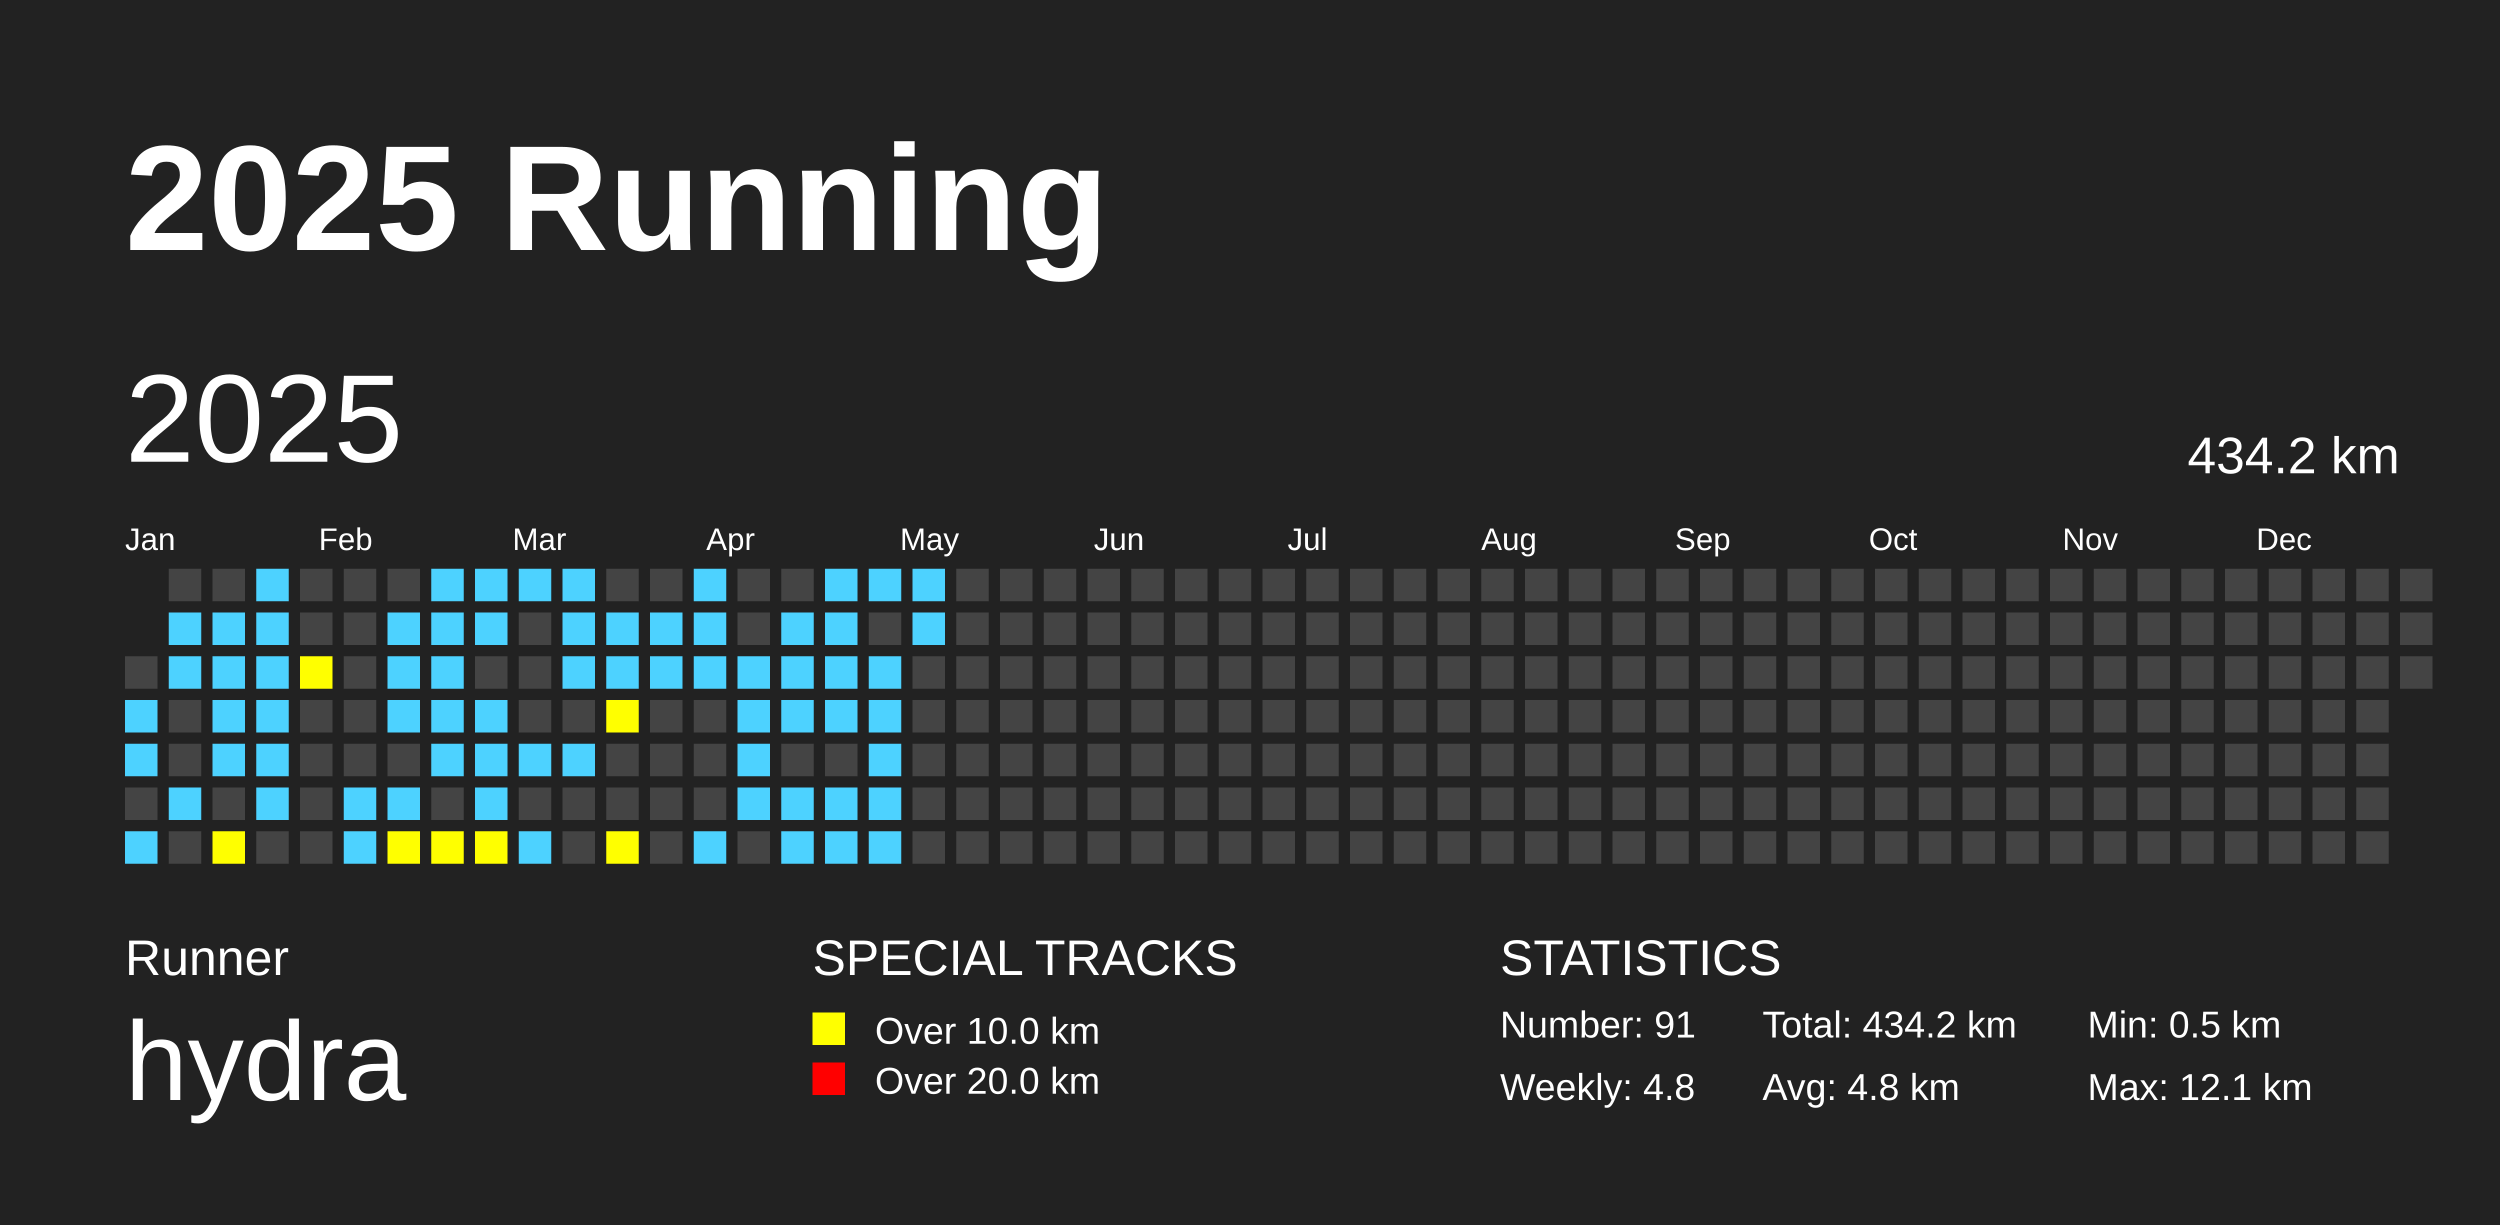
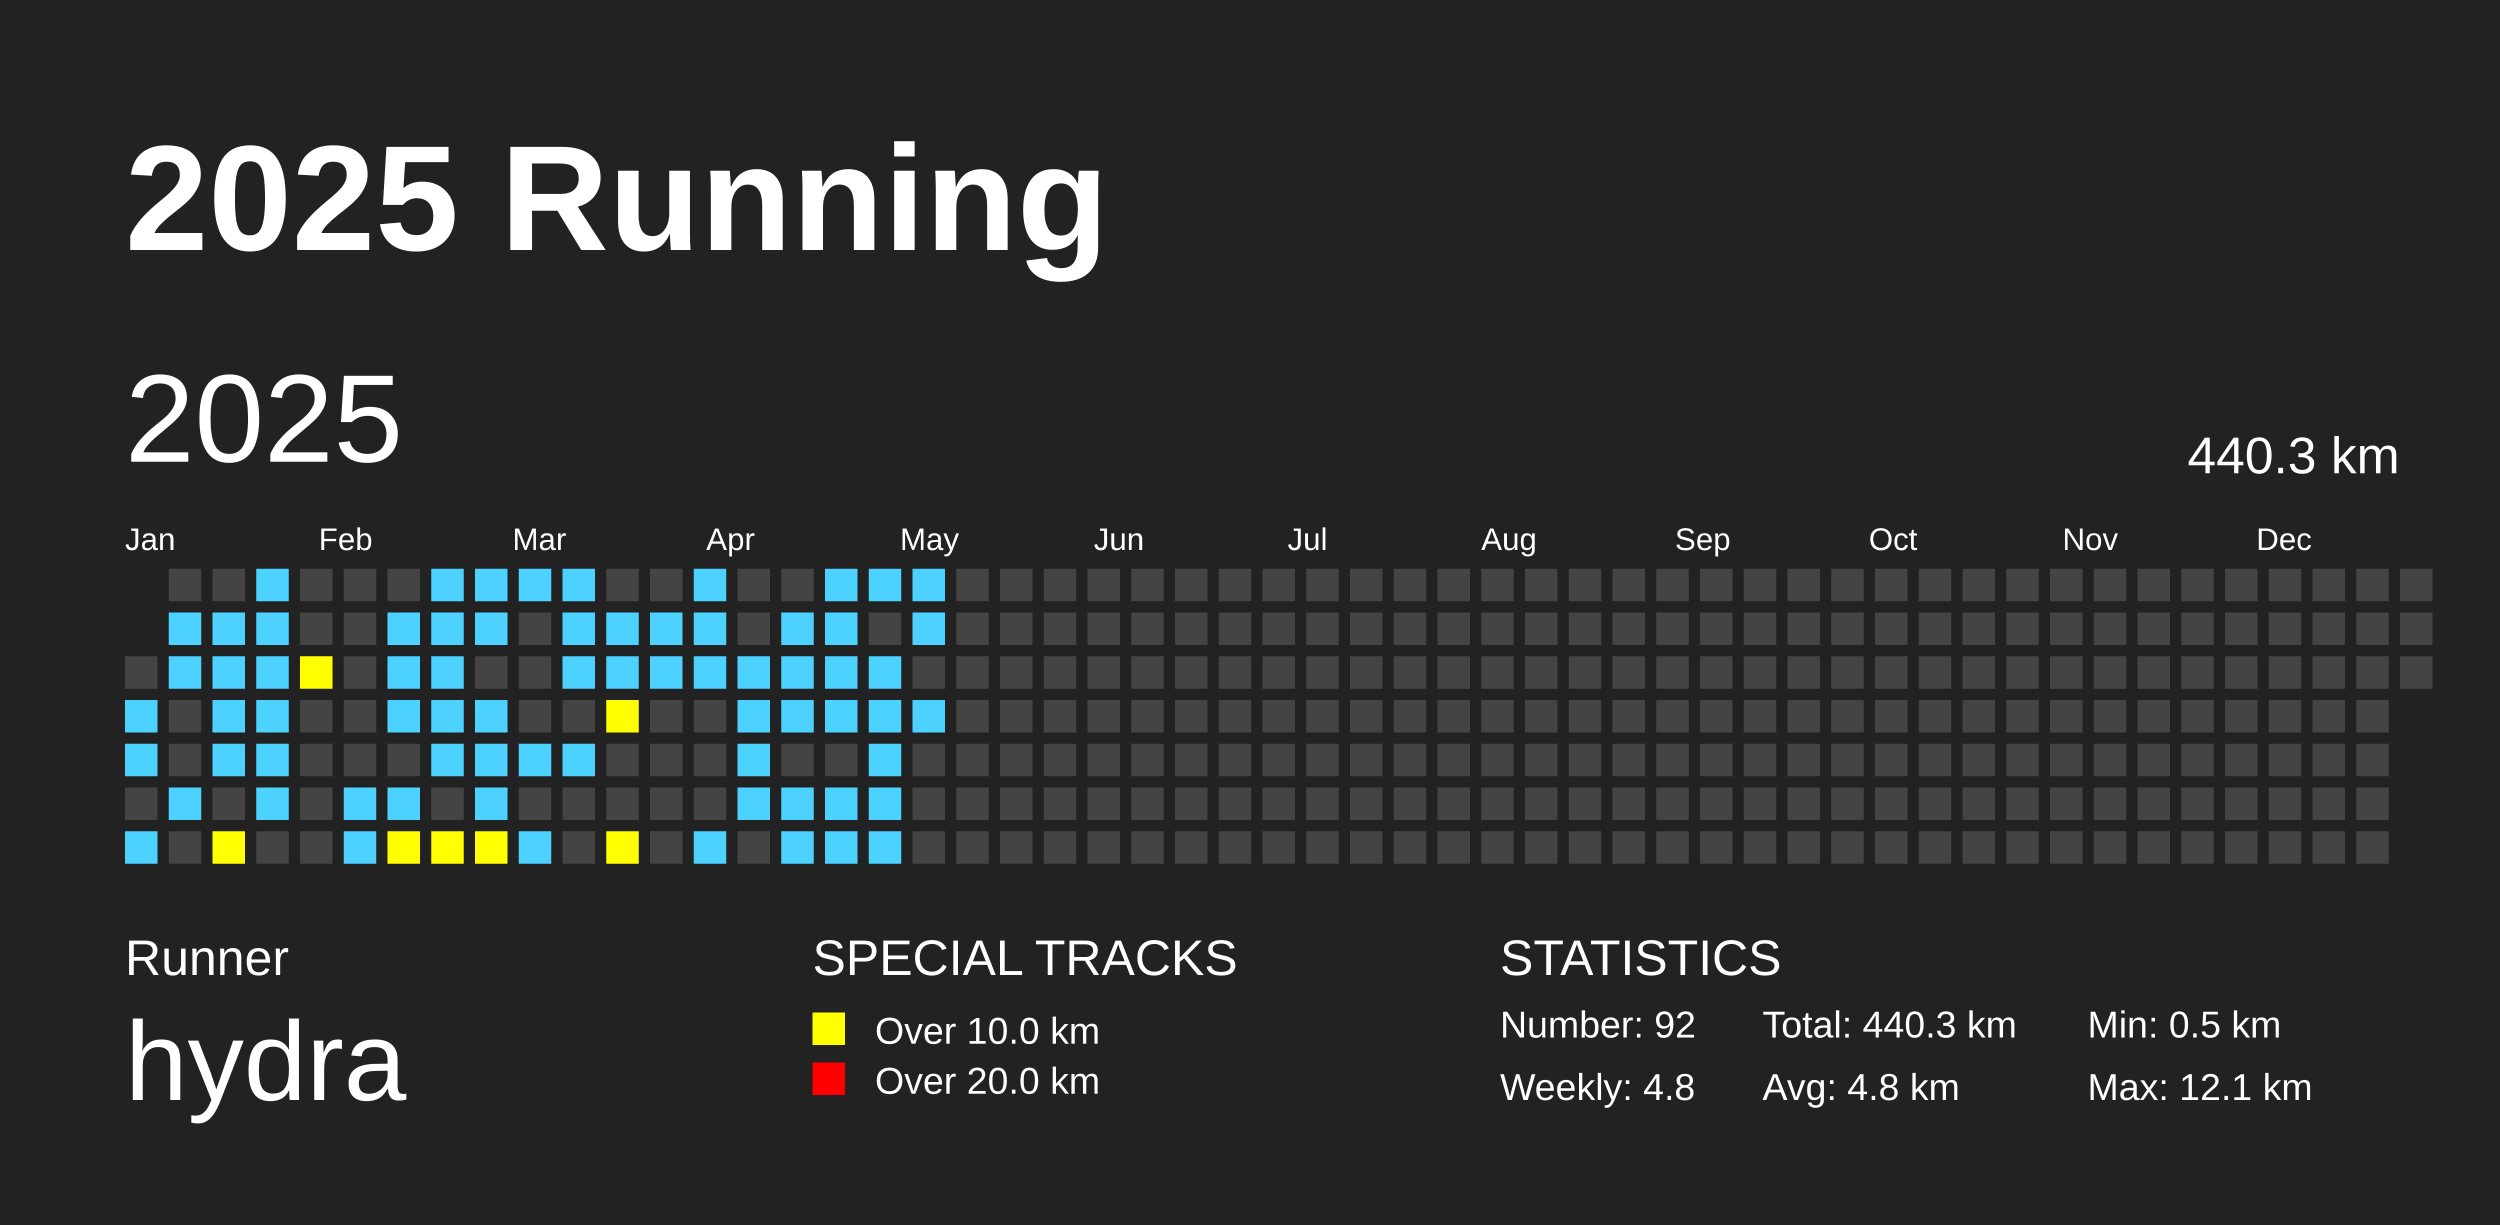
<svg xmlns="http://www.w3.org/2000/svg" baseProfile="full" height="98mm" version="1.1" viewBox="0,0,200,98" width="200mm">
  <defs />
  <rect fill="#222222" height="98" width="200" x="0" y="0" />
  <text fill="#FFFFFF" style="font-size:12px; font-family:Arial; font-weight:bold;" x="10" y="20">2025 Running</text>
  <text fill="#FFFFFF" style="font-size:4px; font-family:Arial" x="10" y="78">Runner</text>
  <text fill="#FFFFFF" style="font-size:9px; font-family:Arial" x="10" y="88">hydra</text>
  <text fill="#FFFFFF" style="font-size:4px; font-family:Arial" x="65" y="78">SPECIAL TRACKS</text>
  <rect fill="yellow" height="2.6" width="2.6" x="65" y="81" />
  <text fill="#FFFFFF" style="font-size:3px; font-family:Arial" x="70" y="83.5">Over 10.0 km</text>
  <rect fill="red" height="2.6" width="2.6" x="65" y="85" />
  <text fill="#FFFFFF" style="font-size:3px; font-family:Arial" x="70" y="87.5">Over 20.0 km</text>
  <text fill="#FFFFFF" style="font-size:4px; font-family:Arial" x="120" y="78">STATISTICS</text>
-   <text fill="#FFFFFF" style="font-size:3px; font-family:Arial" x="120" y="83">Number: 91</text>
+   <text fill="#FFFFFF" style="font-size:3px; font-family:Arial" x="120" y="83">Number: 92</text>
  <text fill="#FFFFFF" style="font-size:3px; font-family:Arial" x="120" y="88">Weekly: 4.8</text>
-   <text fill="#FFFFFF" style="font-size:3px; font-family:Arial" x="141" y="83">Total: 434.2 km</text>
+   <text fill="#FFFFFF" style="font-size:3px; font-family:Arial" x="141" y="83">Total: 440.3 km</text>
  <text fill="#FFFFFF" style="font-size:3px; font-family:Arial" x="141" y="88">Avg: 4.8 km</text>
  <text fill="#FFFFFF" style="font-size:3px; font-family:Arial" x="167" y="83">Min: 0.5 km</text>
  <text fill="#FFFFFF" style="font-size:3px; font-family:Arial" x="167" y="88">Max: 12.1 km</text>
  <text dominant-baseline="hanging" fill="#FFFFFF" style="font-size:10.0px; font-family:Arial;" x="10" y="30">2025</text>
-   <text dominant-baseline="hanging" fill="#FFFFFF" style="font-size:4.125px; font-family:Arial;" x="175" y="35">434.2 km</text>
+   <text dominant-baseline="hanging" fill="#FFFFFF" style="font-size:4.125px; font-family:Arial;" x="175" y="35">440.3 km</text>
  <text fill="#FFFFFF" style="font-size:2.5px; font-family:Arial" x="10.0" y="44">Jan</text>
  <text fill="#FFFFFF" style="font-size:2.5px; font-family:Arial" x="25.5" y="44">Feb</text>
  <text fill="#FFFFFF" style="font-size:2.5px; font-family:Arial" x="41.0" y="44">Mar</text>
  <text fill="#FFFFFF" style="font-size:2.5px; font-family:Arial" x="56.5" y="44">Apr</text>
  <text fill="#FFFFFF" style="font-size:2.5px; font-family:Arial" x="72.0" y="44">May</text>
  <text fill="#FFFFFF" style="font-size:2.5px; font-family:Arial" x="87.5" y="44">Jun</text>
  <text fill="#FFFFFF" style="font-size:2.5px; font-family:Arial" x="103.0" y="44">Jul</text>
  <text fill="#FFFFFF" style="font-size:2.5px; font-family:Arial" x="118.5" y="44">Aug</text>
  <text fill="#FFFFFF" style="font-size:2.5px; font-family:Arial" x="134.0" y="44">Sep</text>
  <text fill="#FFFFFF" style="font-size:2.5px; font-family:Arial" x="149.5" y="44">Oct</text>
  <text fill="#FFFFFF" style="font-size:2.5px; font-family:Arial" x="165.0" y="44">Nov</text>
  <text fill="#FFFFFF" style="font-size:2.5px; font-family:Arial" x="180.5" y="44">Dec</text>
  <rect fill="#444444" height="2.6" width="2.6" x="10.0" y="52.5" />
  <rect fill="#4DD2FF" height="2.6" width="2.6" x="10.0" y="56.0" />
  <rect fill="#4DD2FF" height="2.6" width="2.6" x="10.0" y="59.5" />
  <rect fill="#444444" height="2.6" width="2.6" x="10.0" y="63.0" />
  <rect fill="#4DD2FF" height="2.6" width="2.6" x="10.0" y="66.5" />
  <rect fill="#444444" height="2.6" width="2.6" x="13.5" y="45.5" />
  <rect fill="#4DD2FF" height="2.6" width="2.6" x="13.5" y="49.0" />
  <rect fill="#4DD2FF" height="2.6" width="2.6" x="13.5" y="52.5" />
  <rect fill="#444444" height="2.6" width="2.6" x="13.5" y="56.0" />
  <rect fill="#444444" height="2.6" width="2.6" x="13.5" y="59.5" />
  <rect fill="#4DD2FF" height="2.6" width="2.6" x="13.5" y="63.0" />
  <rect fill="#444444" height="2.6" width="2.6" x="13.5" y="66.5" />
  <rect fill="#444444" height="2.6" width="2.6" x="17.0" y="45.5" />
  <rect fill="#4DD2FF" height="2.6" width="2.6" x="17.0" y="49.0" />
  <rect fill="#4DD2FF" height="2.6" width="2.6" x="17.0" y="52.5" />
  <rect fill="#4DD2FF" height="2.6" width="2.6" x="17.0" y="56.0" />
  <rect fill="#4DD2FF" height="2.6" width="2.6" x="17.0" y="59.5" />
  <rect fill="#444444" height="2.6" width="2.6" x="17.0" y="63.0" />
  <rect fill="yellow" height="2.6" width="2.6" x="17.0" y="66.5" />
  <rect fill="#4DD2FF" height="2.6" width="2.6" x="20.5" y="45.5" />
  <rect fill="#4DD2FF" height="2.6" width="2.6" x="20.5" y="49.0" />
  <rect fill="#4DD2FF" height="2.6" width="2.6" x="20.5" y="52.5" />
  <rect fill="#4DD2FF" height="2.6" width="2.6" x="20.5" y="56.0" />
  <rect fill="#4DD2FF" height="2.6" width="2.6" x="20.5" y="59.5" />
  <rect fill="#4DD2FF" height="2.6" width="2.6" x="20.5" y="63.0" />
  <rect fill="#444444" height="2.6" width="2.6" x="20.5" y="66.5" />
  <rect fill="#444444" height="2.6" width="2.6" x="24.0" y="45.5" />
  <rect fill="#444444" height="2.6" width="2.6" x="24.0" y="49.0" />
  <rect fill="yellow" height="2.6" width="2.6" x="24.0" y="52.5" />
  <rect fill="#444444" height="2.6" width="2.6" x="24.0" y="56.0" />
  <rect fill="#444444" height="2.6" width="2.6" x="24.0" y="59.5" />
  <rect fill="#444444" height="2.6" width="2.6" x="24.0" y="63.0" />
  <rect fill="#444444" height="2.6" width="2.6" x="24.0" y="66.5" />
  <rect fill="#444444" height="2.6" width="2.6" x="27.5" y="45.5" />
  <rect fill="#444444" height="2.6" width="2.6" x="27.5" y="49.0" />
  <rect fill="#444444" height="2.6" width="2.6" x="27.5" y="52.5" />
  <rect fill="#444444" height="2.6" width="2.6" x="27.5" y="56.0" />
  <rect fill="#444444" height="2.6" width="2.6" x="27.5" y="59.5" />
  <rect fill="#4DD2FF" height="2.6" width="2.6" x="27.5" y="63.0" />
  <rect fill="#4DD2FF" height="2.6" width="2.6" x="27.5" y="66.5" />
  <rect fill="#444444" height="2.6" width="2.6" x="31.0" y="45.5" />
  <rect fill="#4DD2FF" height="2.6" width="2.6" x="31.0" y="49.0" />
  <rect fill="#4DD2FF" height="2.6" width="2.6" x="31.0" y="52.5" />
  <rect fill="#4DD2FF" height="2.6" width="2.6" x="31.0" y="56.0" />
  <rect fill="#444444" height="2.6" width="2.6" x="31.0" y="59.5" />
  <rect fill="#4DD2FF" height="2.6" width="2.6" x="31.0" y="63.0" />
  <rect fill="yellow" height="2.6" width="2.6" x="31.0" y="66.5" />
  <rect fill="#4DD2FF" height="2.6" width="2.6" x="34.5" y="45.5" />
  <rect fill="#4DD2FF" height="2.6" width="2.6" x="34.5" y="49.0" />
  <rect fill="#4DD2FF" height="2.6" width="2.6" x="34.5" y="52.5" />
  <rect fill="#4DD2FF" height="2.6" width="2.6" x="34.5" y="56.0" />
  <rect fill="#4DD2FF" height="2.6" width="2.6" x="34.5" y="59.5" />
  <rect fill="#444444" height="2.6" width="2.6" x="34.5" y="63.0" />
  <rect fill="yellow" height="2.6" width="2.6" x="34.5" y="66.5" />
  <rect fill="#4DD2FF" height="2.6" width="2.6" x="38.0" y="45.5" />
  <rect fill="#4DD2FF" height="2.6" width="2.6" x="38.0" y="49.0" />
  <rect fill="#444444" height="2.6" width="2.6" x="38.0" y="52.5" />
  <rect fill="#4DD2FF" height="2.6" width="2.6" x="38.0" y="56.0" />
  <rect fill="#4DD2FF" height="2.6" width="2.6" x="38.0" y="59.5" />
  <rect fill="#4DD2FF" height="2.6" width="2.6" x="38.0" y="63.0" />
  <rect fill="yellow" height="2.6" width="2.6" x="38.0" y="66.5" />
  <rect fill="#4DD2FF" height="2.6" width="2.6" x="41.5" y="45.5" />
  <rect fill="#444444" height="2.6" width="2.6" x="41.5" y="49.0" />
  <rect fill="#444444" height="2.6" width="2.6" x="41.5" y="52.5" />
  <rect fill="#444444" height="2.6" width="2.6" x="41.5" y="56.0" />
  <rect fill="#4DD2FF" height="2.6" width="2.6" x="41.5" y="59.5" />
  <rect fill="#444444" height="2.6" width="2.6" x="41.5" y="63.0" />
  <rect fill="#4DD2FF" height="2.6" width="2.6" x="41.5" y="66.5" />
  <rect fill="#4DD2FF" height="2.6" width="2.6" x="45.0" y="45.5" />
  <rect fill="#4DD2FF" height="2.6" width="2.6" x="45.0" y="49.0" />
  <rect fill="#4DD2FF" height="2.6" width="2.6" x="45.0" y="52.5" />
  <rect fill="#444444" height="2.6" width="2.6" x="45.0" y="56.0" />
  <rect fill="#4DD2FF" height="2.6" width="2.6" x="45.0" y="59.5" />
  <rect fill="#444444" height="2.6" width="2.6" x="45.0" y="63.0" />
  <rect fill="#444444" height="2.6" width="2.6" x="45.0" y="66.5" />
  <rect fill="#444444" height="2.6" width="2.6" x="48.5" y="45.5" />
  <rect fill="#4DD2FF" height="2.6" width="2.6" x="48.5" y="49.0" />
  <rect fill="#4DD2FF" height="2.6" width="2.6" x="48.5" y="52.5" />
  <rect fill="yellow" height="2.6" width="2.6" x="48.5" y="56.0" />
  <rect fill="#444444" height="2.6" width="2.6" x="48.5" y="59.5" />
  <rect fill="#444444" height="2.6" width="2.6" x="48.5" y="63.0" />
  <rect fill="yellow" height="2.6" width="2.6" x="48.5" y="66.5" />
  <rect fill="#444444" height="2.6" width="2.6" x="52.0" y="45.5" />
  <rect fill="#4DD2FF" height="2.6" width="2.6" x="52.0" y="49.0" />
  <rect fill="#4DD2FF" height="2.6" width="2.6" x="52.0" y="52.5" />
  <rect fill="#444444" height="2.6" width="2.6" x="52.0" y="56.0" />
  <rect fill="#444444" height="2.6" width="2.6" x="52.0" y="59.5" />
  <rect fill="#444444" height="2.6" width="2.6" x="52.0" y="63.0" />
  <rect fill="#444444" height="2.6" width="2.6" x="52.0" y="66.5" />
  <rect fill="#4DD2FF" height="2.6" width="2.6" x="55.5" y="45.5" />
  <rect fill="#4DD2FF" height="2.6" width="2.6" x="55.5" y="49.0" />
  <rect fill="#4DD2FF" height="2.6" width="2.6" x="55.5" y="52.5" />
  <rect fill="#444444" height="2.6" width="2.6" x="55.5" y="56.0" />
  <rect fill="#444444" height="2.6" width="2.6" x="55.5" y="59.5" />
  <rect fill="#444444" height="2.6" width="2.6" x="55.5" y="63.0" />
  <rect fill="#4DD2FF" height="2.6" width="2.6" x="55.5" y="66.5" />
  <rect fill="#444444" height="2.6" width="2.6" x="59.0" y="45.5" />
  <rect fill="#444444" height="2.6" width="2.6" x="59.0" y="49.0" />
  <rect fill="#4DD2FF" height="2.6" width="2.6" x="59.0" y="52.5" />
  <rect fill="#4DD2FF" height="2.6" width="2.6" x="59.0" y="56.0" />
  <rect fill="#4DD2FF" height="2.6" width="2.6" x="59.0" y="59.5" />
  <rect fill="#4DD2FF" height="2.6" width="2.6" x="59.0" y="63.0" />
  <rect fill="#444444" height="2.6" width="2.6" x="59.0" y="66.5" />
  <rect fill="#444444" height="2.6" width="2.6" x="62.5" y="45.5" />
  <rect fill="#4DD2FF" height="2.6" width="2.6" x="62.5" y="49.0" />
  <rect fill="#4DD2FF" height="2.6" width="2.6" x="62.5" y="52.5" />
  <rect fill="#4DD2FF" height="2.6" width="2.6" x="62.5" y="56.0" />
  <rect fill="#444444" height="2.6" width="2.6" x="62.5" y="59.5" />
  <rect fill="#4DD2FF" height="2.6" width="2.6" x="62.5" y="63.0" />
  <rect fill="#4DD2FF" height="2.6" width="2.6" x="62.5" y="66.5" />
  <rect fill="#4DD2FF" height="2.6" width="2.6" x="66.0" y="45.5" />
  <rect fill="#4DD2FF" height="2.6" width="2.6" x="66.0" y="49.0" />
  <rect fill="#4DD2FF" height="2.6" width="2.6" x="66.0" y="52.5" />
  <rect fill="#4DD2FF" height="2.6" width="2.6" x="66.0" y="56.0" />
  <rect fill="#444444" height="2.6" width="2.6" x="66.0" y="59.5" />
  <rect fill="#4DD2FF" height="2.6" width="2.6" x="66.0" y="63.0" />
  <rect fill="#4DD2FF" height="2.6" width="2.6" x="66.0" y="66.5" />
  <rect fill="#4DD2FF" height="2.6" width="2.6" x="69.5" y="45.5" />
  <rect fill="#444444" height="2.6" width="2.6" x="69.5" y="49.0" />
  <rect fill="#4DD2FF" height="2.6" width="2.6" x="69.5" y="52.5" />
  <rect fill="#4DD2FF" height="2.6" width="2.6" x="69.5" y="56.0" />
  <rect fill="#4DD2FF" height="2.6" width="2.6" x="69.5" y="59.5" />
  <rect fill="#4DD2FF" height="2.6" width="2.6" x="69.5" y="63.0" />
  <rect fill="#4DD2FF" height="2.6" width="2.6" x="69.5" y="66.5" />
  <rect fill="#4DD2FF" height="2.6" width="2.6" x="73.0" y="45.5" />
  <rect fill="#4DD2FF" height="2.6" width="2.6" x="73.0" y="49.0" />
  <rect fill="#444444" height="2.6" width="2.6" x="73.0" y="52.5" />
-   <rect fill="#444444" height="2.6" width="2.6" x="73.0" y="56.0" />
+   <rect fill="#4DD2FF" height="2.6" width="2.6" x="73.0" y="56.0" />
  <rect fill="#444444" height="2.6" width="2.6" x="73.0" y="59.5" />
  <rect fill="#444444" height="2.6" width="2.6" x="73.0" y="63.0" />
  <rect fill="#444444" height="2.6" width="2.6" x="73.0" y="66.5" />
  <rect fill="#444444" height="2.6" width="2.6" x="76.5" y="45.5" />
  <rect fill="#444444" height="2.6" width="2.6" x="76.5" y="49.0" />
  <rect fill="#444444" height="2.6" width="2.6" x="76.5" y="52.5" />
  <rect fill="#444444" height="2.6" width="2.6" x="76.5" y="56.0" />
  <rect fill="#444444" height="2.6" width="2.6" x="76.5" y="59.5" />
  <rect fill="#444444" height="2.6" width="2.6" x="76.5" y="63.0" />
  <rect fill="#444444" height="2.6" width="2.6" x="76.5" y="66.5" />
  <rect fill="#444444" height="2.6" width="2.6" x="80.0" y="45.5" />
  <rect fill="#444444" height="2.6" width="2.6" x="80.0" y="49.0" />
  <rect fill="#444444" height="2.6" width="2.6" x="80.0" y="52.5" />
  <rect fill="#444444" height="2.6" width="2.6" x="80.0" y="56.0" />
  <rect fill="#444444" height="2.6" width="2.6" x="80.0" y="59.5" />
  <rect fill="#444444" height="2.6" width="2.6" x="80.0" y="63.0" />
  <rect fill="#444444" height="2.6" width="2.6" x="80.0" y="66.5" />
  <rect fill="#444444" height="2.6" width="2.6" x="83.5" y="45.5" />
  <rect fill="#444444" height="2.6" width="2.6" x="83.5" y="49.0" />
  <rect fill="#444444" height="2.6" width="2.6" x="83.5" y="52.5" />
  <rect fill="#444444" height="2.6" width="2.6" x="83.5" y="56.0" />
  <rect fill="#444444" height="2.6" width="2.6" x="83.5" y="59.5" />
  <rect fill="#444444" height="2.6" width="2.6" x="83.5" y="63.0" />
  <rect fill="#444444" height="2.6" width="2.6" x="83.5" y="66.5" />
  <rect fill="#444444" height="2.6" width="2.6" x="87.0" y="45.5" />
  <rect fill="#444444" height="2.6" width="2.6" x="87.0" y="49.0" />
  <rect fill="#444444" height="2.6" width="2.6" x="87.0" y="52.5" />
  <rect fill="#444444" height="2.6" width="2.6" x="87.0" y="56.0" />
  <rect fill="#444444" height="2.6" width="2.6" x="87.0" y="59.5" />
  <rect fill="#444444" height="2.6" width="2.6" x="87.0" y="63.0" />
  <rect fill="#444444" height="2.6" width="2.6" x="87.0" y="66.5" />
  <rect fill="#444444" height="2.6" width="2.6" x="90.5" y="45.5" />
  <rect fill="#444444" height="2.6" width="2.6" x="90.5" y="49.0" />
  <rect fill="#444444" height="2.6" width="2.6" x="90.5" y="52.5" />
  <rect fill="#444444" height="2.6" width="2.6" x="90.5" y="56.0" />
  <rect fill="#444444" height="2.6" width="2.6" x="90.5" y="59.5" />
  <rect fill="#444444" height="2.6" width="2.6" x="90.5" y="63.0" />
  <rect fill="#444444" height="2.6" width="2.6" x="90.5" y="66.5" />
  <rect fill="#444444" height="2.6" width="2.6" x="94.0" y="45.5" />
  <rect fill="#444444" height="2.6" width="2.6" x="94.0" y="49.0" />
  <rect fill="#444444" height="2.6" width="2.6" x="94.0" y="52.5" />
  <rect fill="#444444" height="2.6" width="2.6" x="94.0" y="56.0" />
  <rect fill="#444444" height="2.6" width="2.6" x="94.0" y="59.5" />
  <rect fill="#444444" height="2.6" width="2.6" x="94.0" y="63.0" />
  <rect fill="#444444" height="2.6" width="2.6" x="94.0" y="66.5" />
  <rect fill="#444444" height="2.6" width="2.6" x="97.5" y="45.5" />
  <rect fill="#444444" height="2.6" width="2.6" x="97.5" y="49.0" />
  <rect fill="#444444" height="2.6" width="2.6" x="97.5" y="52.5" />
  <rect fill="#444444" height="2.6" width="2.6" x="97.5" y="56.0" />
  <rect fill="#444444" height="2.6" width="2.6" x="97.5" y="59.5" />
  <rect fill="#444444" height="2.6" width="2.6" x="97.5" y="63.0" />
  <rect fill="#444444" height="2.6" width="2.6" x="97.5" y="66.5" />
  <rect fill="#444444" height="2.6" width="2.6" x="101.0" y="45.5" />
  <rect fill="#444444" height="2.6" width="2.6" x="101.0" y="49.0" />
  <rect fill="#444444" height="2.6" width="2.6" x="101.0" y="52.5" />
  <rect fill="#444444" height="2.6" width="2.6" x="101.0" y="56.0" />
  <rect fill="#444444" height="2.6" width="2.6" x="101.0" y="59.5" />
  <rect fill="#444444" height="2.6" width="2.6" x="101.0" y="63.0" />
  <rect fill="#444444" height="2.6" width="2.6" x="101.0" y="66.5" />
  <rect fill="#444444" height="2.6" width="2.6" x="104.5" y="45.5" />
  <rect fill="#444444" height="2.6" width="2.6" x="104.5" y="49.0" />
  <rect fill="#444444" height="2.6" width="2.6" x="104.5" y="52.5" />
  <rect fill="#444444" height="2.6" width="2.6" x="104.5" y="56.0" />
  <rect fill="#444444" height="2.6" width="2.6" x="104.5" y="59.5" />
  <rect fill="#444444" height="2.6" width="2.6" x="104.5" y="63.0" />
  <rect fill="#444444" height="2.6" width="2.6" x="104.5" y="66.5" />
  <rect fill="#444444" height="2.6" width="2.6" x="108.0" y="45.5" />
  <rect fill="#444444" height="2.6" width="2.6" x="108.0" y="49.0" />
  <rect fill="#444444" height="2.6" width="2.6" x="108.0" y="52.5" />
  <rect fill="#444444" height="2.6" width="2.6" x="108.0" y="56.0" />
  <rect fill="#444444" height="2.6" width="2.6" x="108.0" y="59.5" />
  <rect fill="#444444" height="2.6" width="2.6" x="108.0" y="63.0" />
  <rect fill="#444444" height="2.6" width="2.6" x="108.0" y="66.5" />
  <rect fill="#444444" height="2.6" width="2.6" x="111.5" y="45.5" />
  <rect fill="#444444" height="2.6" width="2.6" x="111.5" y="49.0" />
  <rect fill="#444444" height="2.6" width="2.6" x="111.5" y="52.5" />
  <rect fill="#444444" height="2.6" width="2.6" x="111.5" y="56.0" />
  <rect fill="#444444" height="2.6" width="2.6" x="111.5" y="59.5" />
  <rect fill="#444444" height="2.6" width="2.6" x="111.5" y="63.0" />
  <rect fill="#444444" height="2.6" width="2.6" x="111.5" y="66.5" />
  <rect fill="#444444" height="2.6" width="2.6" x="115.0" y="45.5" />
  <rect fill="#444444" height="2.6" width="2.6" x="115.0" y="49.0" />
  <rect fill="#444444" height="2.6" width="2.6" x="115.0" y="52.5" />
  <rect fill="#444444" height="2.6" width="2.6" x="115.0" y="56.0" />
  <rect fill="#444444" height="2.6" width="2.6" x="115.0" y="59.5" />
  <rect fill="#444444" height="2.6" width="2.6" x="115.0" y="63.0" />
  <rect fill="#444444" height="2.6" width="2.6" x="115.0" y="66.5" />
  <rect fill="#444444" height="2.6" width="2.6" x="118.5" y="45.5" />
  <rect fill="#444444" height="2.6" width="2.6" x="118.5" y="49.0" />
  <rect fill="#444444" height="2.6" width="2.6" x="118.5" y="52.5" />
  <rect fill="#444444" height="2.6" width="2.6" x="118.5" y="56.0" />
  <rect fill="#444444" height="2.6" width="2.6" x="118.5" y="59.5" />
  <rect fill="#444444" height="2.6" width="2.6" x="118.5" y="63.0" />
  <rect fill="#444444" height="2.6" width="2.6" x="118.5" y="66.5" />
  <rect fill="#444444" height="2.6" width="2.6" x="122.0" y="45.5" />
  <rect fill="#444444" height="2.6" width="2.6" x="122.0" y="49.0" />
  <rect fill="#444444" height="2.6" width="2.6" x="122.0" y="52.5" />
  <rect fill="#444444" height="2.6" width="2.6" x="122.0" y="56.0" />
  <rect fill="#444444" height="2.6" width="2.6" x="122.0" y="59.5" />
  <rect fill="#444444" height="2.6" width="2.6" x="122.0" y="63.0" />
  <rect fill="#444444" height="2.6" width="2.6" x="122.0" y="66.5" />
  <rect fill="#444444" height="2.6" width="2.6" x="125.5" y="45.5" />
  <rect fill="#444444" height="2.6" width="2.6" x="125.5" y="49.0" />
  <rect fill="#444444" height="2.6" width="2.6" x="125.5" y="52.5" />
  <rect fill="#444444" height="2.6" width="2.6" x="125.5" y="56.0" />
  <rect fill="#444444" height="2.6" width="2.6" x="125.5" y="59.5" />
  <rect fill="#444444" height="2.6" width="2.6" x="125.5" y="63.0" />
  <rect fill="#444444" height="2.6" width="2.6" x="125.5" y="66.5" />
  <rect fill="#444444" height="2.6" width="2.6" x="129.0" y="45.5" />
  <rect fill="#444444" height="2.6" width="2.6" x="129.0" y="49.0" />
  <rect fill="#444444" height="2.6" width="2.6" x="129.0" y="52.5" />
  <rect fill="#444444" height="2.6" width="2.6" x="129.0" y="56.0" />
  <rect fill="#444444" height="2.6" width="2.6" x="129.0" y="59.5" />
  <rect fill="#444444" height="2.6" width="2.6" x="129.0" y="63.0" />
  <rect fill="#444444" height="2.6" width="2.6" x="129.0" y="66.5" />
  <rect fill="#444444" height="2.6" width="2.6" x="132.5" y="45.5" />
  <rect fill="#444444" height="2.6" width="2.6" x="132.5" y="49.0" />
  <rect fill="#444444" height="2.6" width="2.6" x="132.5" y="52.5" />
  <rect fill="#444444" height="2.6" width="2.6" x="132.5" y="56.0" />
  <rect fill="#444444" height="2.6" width="2.6" x="132.5" y="59.5" />
  <rect fill="#444444" height="2.6" width="2.6" x="132.5" y="63.0" />
  <rect fill="#444444" height="2.6" width="2.6" x="132.5" y="66.5" />
  <rect fill="#444444" height="2.6" width="2.6" x="136.0" y="45.5" />
  <rect fill="#444444" height="2.6" width="2.6" x="136.0" y="49.0" />
  <rect fill="#444444" height="2.6" width="2.6" x="136.0" y="52.5" />
  <rect fill="#444444" height="2.6" width="2.6" x="136.0" y="56.0" />
  <rect fill="#444444" height="2.6" width="2.6" x="136.0" y="59.5" />
  <rect fill="#444444" height="2.6" width="2.6" x="136.0" y="63.0" />
  <rect fill="#444444" height="2.6" width="2.6" x="136.0" y="66.5" />
  <rect fill="#444444" height="2.6" width="2.6" x="139.5" y="45.5" />
  <rect fill="#444444" height="2.6" width="2.6" x="139.5" y="49.0" />
  <rect fill="#444444" height="2.6" width="2.6" x="139.5" y="52.5" />
  <rect fill="#444444" height="2.6" width="2.6" x="139.5" y="56.0" />
  <rect fill="#444444" height="2.6" width="2.6" x="139.5" y="59.5" />
  <rect fill="#444444" height="2.6" width="2.6" x="139.5" y="63.0" />
  <rect fill="#444444" height="2.6" width="2.6" x="139.5" y="66.5" />
  <rect fill="#444444" height="2.6" width="2.6" x="143.0" y="45.5" />
  <rect fill="#444444" height="2.6" width="2.6" x="143.0" y="49.0" />
  <rect fill="#444444" height="2.6" width="2.6" x="143.0" y="52.5" />
  <rect fill="#444444" height="2.6" width="2.6" x="143.0" y="56.0" />
  <rect fill="#444444" height="2.6" width="2.6" x="143.0" y="59.5" />
  <rect fill="#444444" height="2.6" width="2.6" x="143.0" y="63.0" />
  <rect fill="#444444" height="2.6" width="2.6" x="143.0" y="66.5" />
  <rect fill="#444444" height="2.6" width="2.6" x="146.5" y="45.5" />
  <rect fill="#444444" height="2.6" width="2.6" x="146.5" y="49.0" />
  <rect fill="#444444" height="2.6" width="2.6" x="146.5" y="52.5" />
  <rect fill="#444444" height="2.6" width="2.6" x="146.5" y="56.0" />
  <rect fill="#444444" height="2.6" width="2.6" x="146.5" y="59.5" />
  <rect fill="#444444" height="2.6" width="2.6" x="146.5" y="63.0" />
  <rect fill="#444444" height="2.6" width="2.6" x="146.5" y="66.5" />
  <rect fill="#444444" height="2.6" width="2.6" x="150.0" y="45.5" />
  <rect fill="#444444" height="2.6" width="2.6" x="150.0" y="49.0" />
  <rect fill="#444444" height="2.6" width="2.6" x="150.0" y="52.5" />
  <rect fill="#444444" height="2.6" width="2.6" x="150.0" y="56.0" />
  <rect fill="#444444" height="2.6" width="2.6" x="150.0" y="59.5" />
  <rect fill="#444444" height="2.6" width="2.6" x="150.0" y="63.0" />
  <rect fill="#444444" height="2.6" width="2.6" x="150.0" y="66.5" />
  <rect fill="#444444" height="2.6" width="2.6" x="153.5" y="45.5" />
  <rect fill="#444444" height="2.6" width="2.6" x="153.5" y="49.0" />
  <rect fill="#444444" height="2.6" width="2.6" x="153.5" y="52.5" />
  <rect fill="#444444" height="2.6" width="2.6" x="153.5" y="56.0" />
  <rect fill="#444444" height="2.6" width="2.6" x="153.5" y="59.5" />
  <rect fill="#444444" height="2.6" width="2.6" x="153.5" y="63.0" />
  <rect fill="#444444" height="2.6" width="2.6" x="153.5" y="66.5" />
  <rect fill="#444444" height="2.6" width="2.6" x="157.0" y="45.5" />
  <rect fill="#444444" height="2.6" width="2.6" x="157.0" y="49.0" />
  <rect fill="#444444" height="2.6" width="2.6" x="157.0" y="52.5" />
  <rect fill="#444444" height="2.6" width="2.6" x="157.0" y="56.0" />
  <rect fill="#444444" height="2.6" width="2.6" x="157.0" y="59.5" />
  <rect fill="#444444" height="2.6" width="2.6" x="157.0" y="63.0" />
  <rect fill="#444444" height="2.6" width="2.6" x="157.0" y="66.5" />
  <rect fill="#444444" height="2.6" width="2.6" x="160.5" y="45.5" />
  <rect fill="#444444" height="2.6" width="2.6" x="160.5" y="49.0" />
  <rect fill="#444444" height="2.6" width="2.6" x="160.5" y="52.5" />
  <rect fill="#444444" height="2.6" width="2.6" x="160.5" y="56.0" />
  <rect fill="#444444" height="2.6" width="2.6" x="160.5" y="59.5" />
  <rect fill="#444444" height="2.6" width="2.6" x="160.5" y="63.0" />
  <rect fill="#444444" height="2.6" width="2.6" x="160.5" y="66.5" />
  <rect fill="#444444" height="2.6" width="2.6" x="164.0" y="45.5" />
  <rect fill="#444444" height="2.6" width="2.6" x="164.0" y="49.0" />
  <rect fill="#444444" height="2.6" width="2.6" x="164.0" y="52.5" />
  <rect fill="#444444" height="2.6" width="2.6" x="164.0" y="56.0" />
  <rect fill="#444444" height="2.6" width="2.6" x="164.0" y="59.5" />
  <rect fill="#444444" height="2.6" width="2.6" x="164.0" y="63.0" />
  <rect fill="#444444" height="2.6" width="2.6" x="164.0" y="66.5" />
  <rect fill="#444444" height="2.6" width="2.6" x="167.5" y="45.5" />
  <rect fill="#444444" height="2.6" width="2.6" x="167.5" y="49.0" />
  <rect fill="#444444" height="2.6" width="2.6" x="167.5" y="52.5" />
  <rect fill="#444444" height="2.6" width="2.6" x="167.5" y="56.0" />
  <rect fill="#444444" height="2.6" width="2.6" x="167.5" y="59.5" />
  <rect fill="#444444" height="2.6" width="2.6" x="167.5" y="63.0" />
  <rect fill="#444444" height="2.6" width="2.6" x="167.5" y="66.5" />
  <rect fill="#444444" height="2.6" width="2.6" x="171.0" y="45.5" />
  <rect fill="#444444" height="2.6" width="2.6" x="171.0" y="49.0" />
  <rect fill="#444444" height="2.6" width="2.6" x="171.0" y="52.5" />
  <rect fill="#444444" height="2.6" width="2.6" x="171.0" y="56.0" />
  <rect fill="#444444" height="2.6" width="2.6" x="171.0" y="59.5" />
  <rect fill="#444444" height="2.6" width="2.6" x="171.0" y="63.0" />
  <rect fill="#444444" height="2.6" width="2.6" x="171.0" y="66.5" />
  <rect fill="#444444" height="2.6" width="2.6" x="174.5" y="45.5" />
  <rect fill="#444444" height="2.6" width="2.6" x="174.5" y="49.0" />
  <rect fill="#444444" height="2.6" width="2.6" x="174.5" y="52.5" />
  <rect fill="#444444" height="2.6" width="2.6" x="174.5" y="56.0" />
  <rect fill="#444444" height="2.6" width="2.6" x="174.5" y="59.5" />
  <rect fill="#444444" height="2.6" width="2.6" x="174.5" y="63.0" />
  <rect fill="#444444" height="2.6" width="2.6" x="174.5" y="66.5" />
  <rect fill="#444444" height="2.6" width="2.6" x="178.0" y="45.5" />
  <rect fill="#444444" height="2.6" width="2.6" x="178.0" y="49.0" />
  <rect fill="#444444" height="2.6" width="2.6" x="178.0" y="52.5" />
  <rect fill="#444444" height="2.6" width="2.6" x="178.0" y="56.0" />
  <rect fill="#444444" height="2.6" width="2.6" x="178.0" y="59.5" />
  <rect fill="#444444" height="2.6" width="2.6" x="178.0" y="63.0" />
  <rect fill="#444444" height="2.6" width="2.6" x="178.0" y="66.5" />
  <rect fill="#444444" height="2.6" width="2.6" x="181.5" y="45.5" />
  <rect fill="#444444" height="2.6" width="2.6" x="181.5" y="49.0" />
  <rect fill="#444444" height="2.6" width="2.6" x="181.5" y="52.5" />
  <rect fill="#444444" height="2.6" width="2.6" x="181.5" y="56.0" />
  <rect fill="#444444" height="2.6" width="2.6" x="181.5" y="59.5" />
  <rect fill="#444444" height="2.6" width="2.6" x="181.5" y="63.0" />
  <rect fill="#444444" height="2.6" width="2.6" x="181.5" y="66.5" />
  <rect fill="#444444" height="2.6" width="2.6" x="185.0" y="45.5" />
  <rect fill="#444444" height="2.6" width="2.6" x="185.0" y="49.0" />
  <rect fill="#444444" height="2.6" width="2.6" x="185.0" y="52.5" />
  <rect fill="#444444" height="2.6" width="2.6" x="185.0" y="56.0" />
  <rect fill="#444444" height="2.6" width="2.6" x="185.0" y="59.5" />
  <rect fill="#444444" height="2.6" width="2.6" x="185.0" y="63.0" />
  <rect fill="#444444" height="2.6" width="2.6" x="185.0" y="66.5" />
  <rect fill="#444444" height="2.6" width="2.6" x="188.5" y="45.5" />
  <rect fill="#444444" height="2.6" width="2.6" x="188.5" y="49.0" />
  <rect fill="#444444" height="2.6" width="2.6" x="188.5" y="52.5" />
  <rect fill="#444444" height="2.6" width="2.6" x="188.5" y="56.0" />
  <rect fill="#444444" height="2.6" width="2.6" x="188.5" y="59.5" />
  <rect fill="#444444" height="2.6" width="2.6" x="188.5" y="63.0" />
  <rect fill="#444444" height="2.6" width="2.6" x="188.5" y="66.5" />
  <rect fill="#444444" height="2.6" width="2.6" x="192.0" y="45.5" />
  <rect fill="#444444" height="2.6" width="2.6" x="192.0" y="49.0" />
  <rect fill="#444444" height="2.6" width="2.6" x="192.0" y="52.5" />
</svg>
